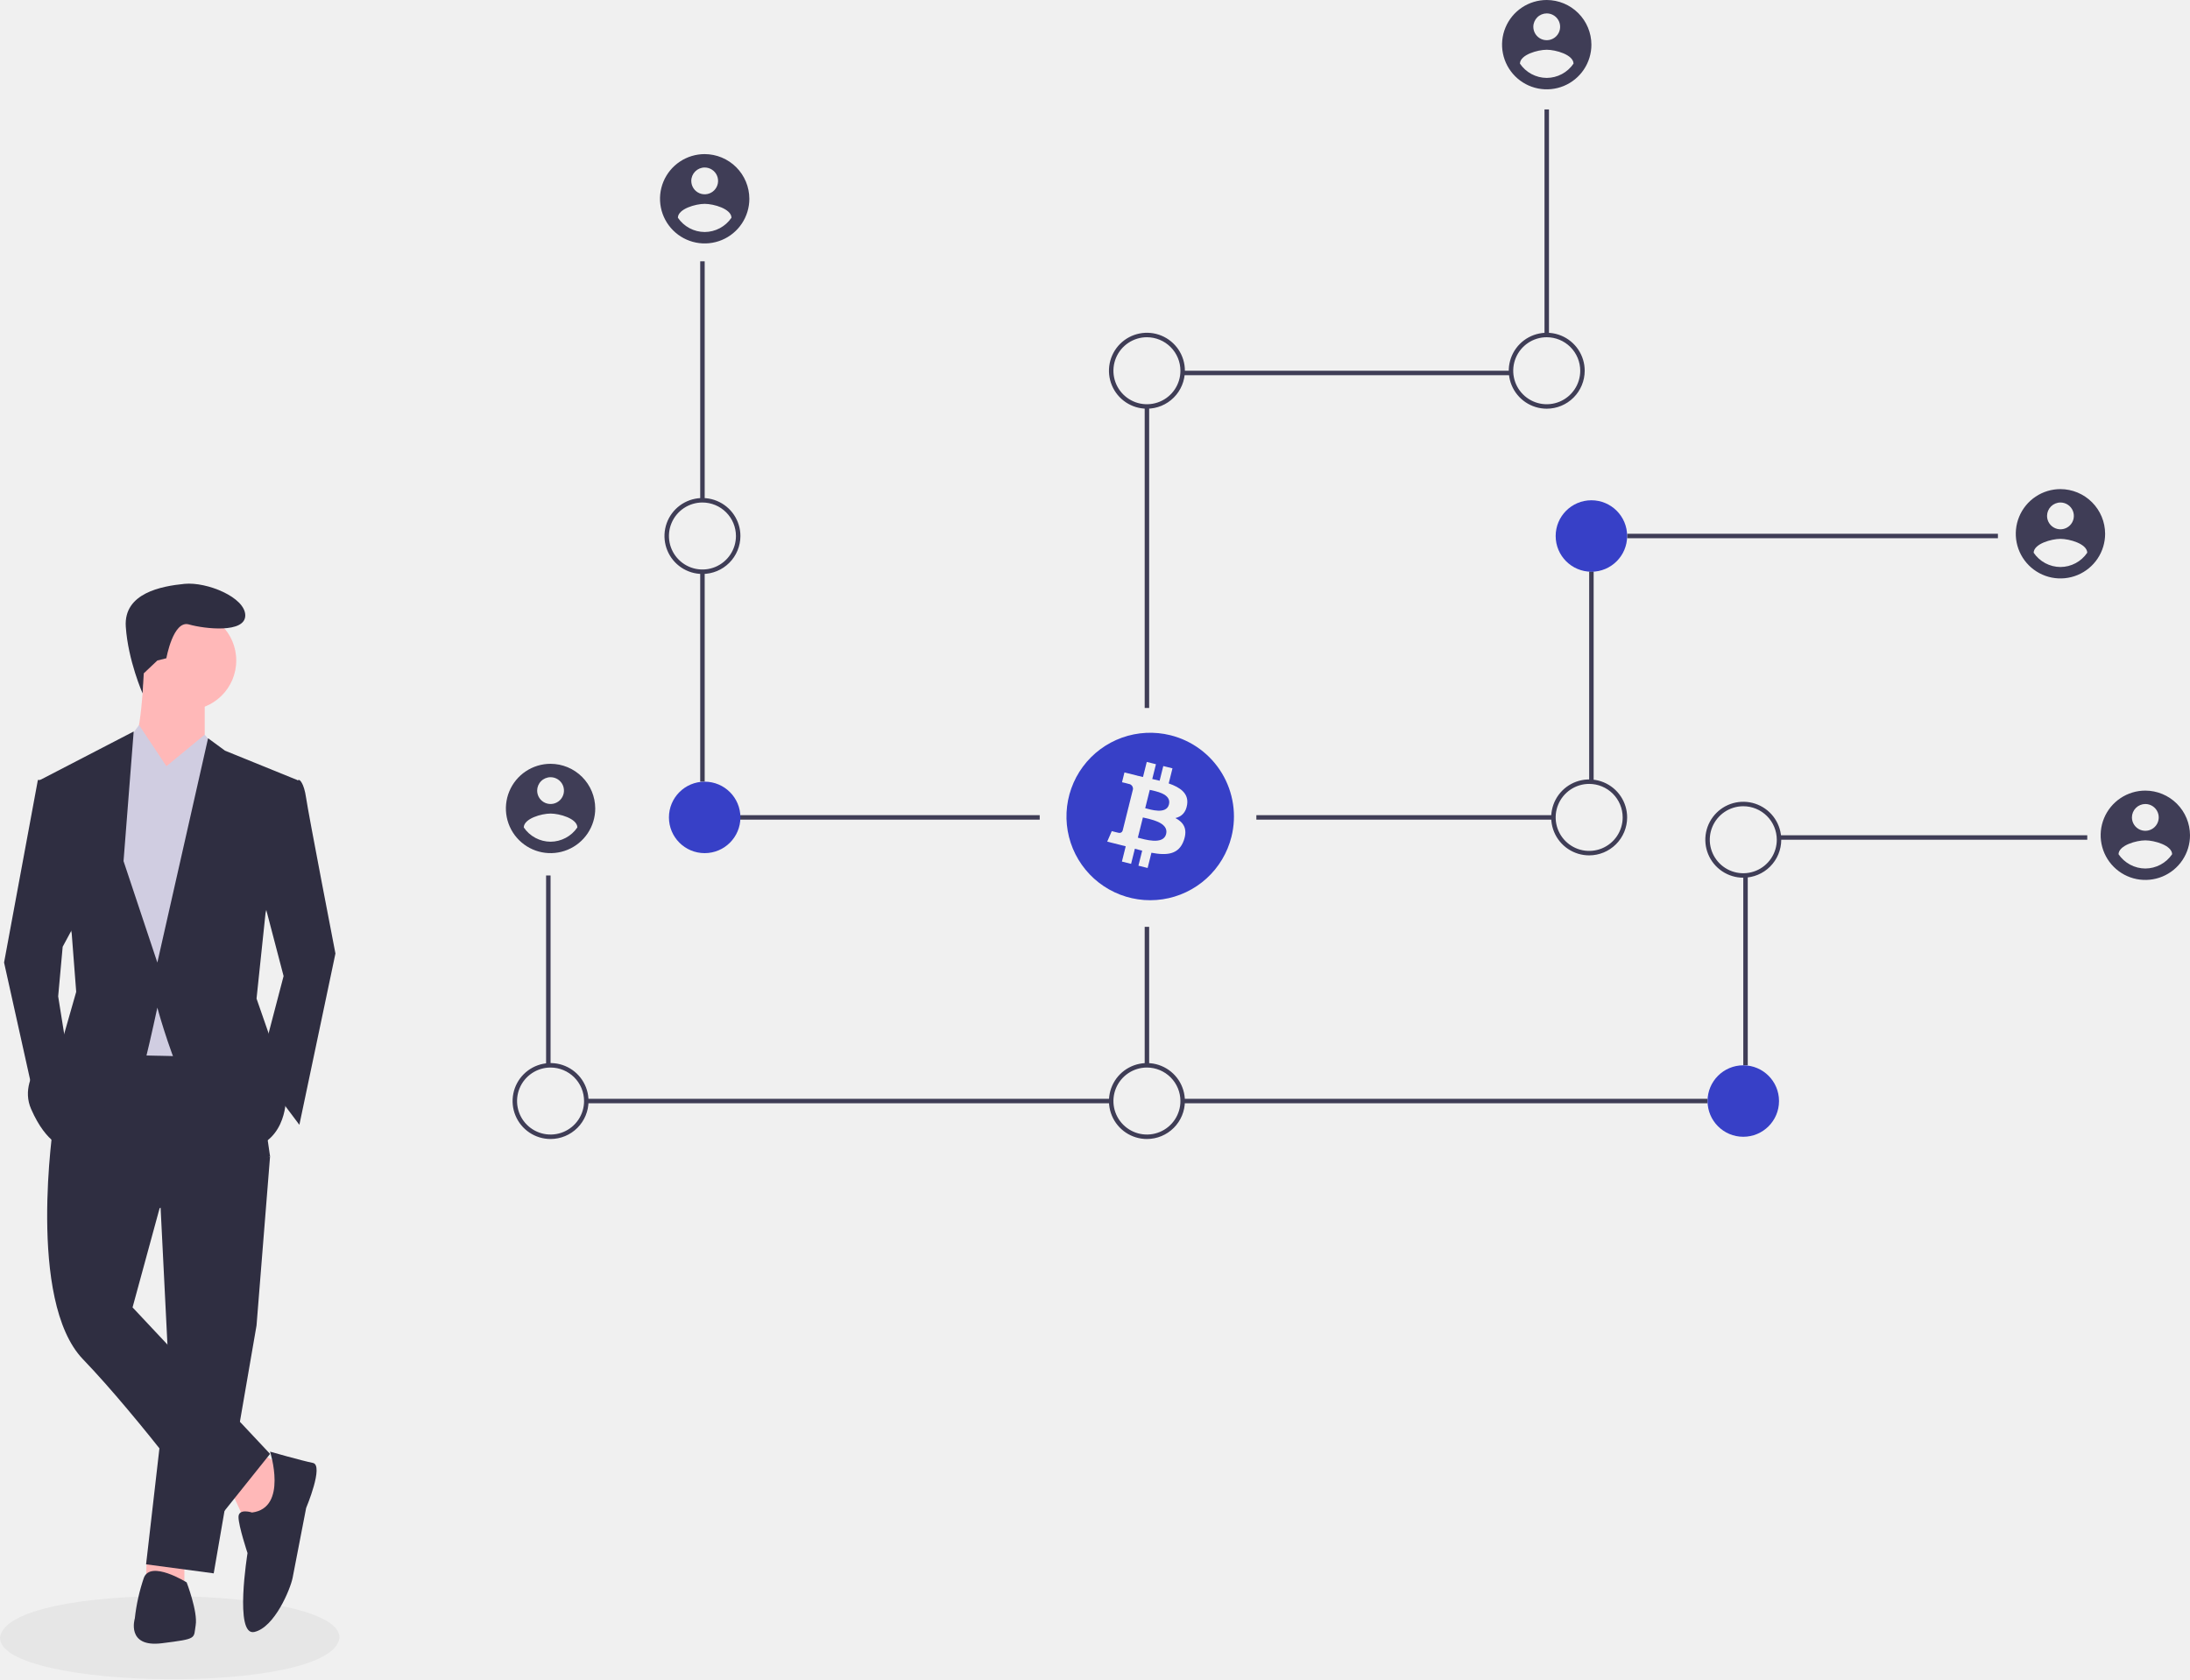
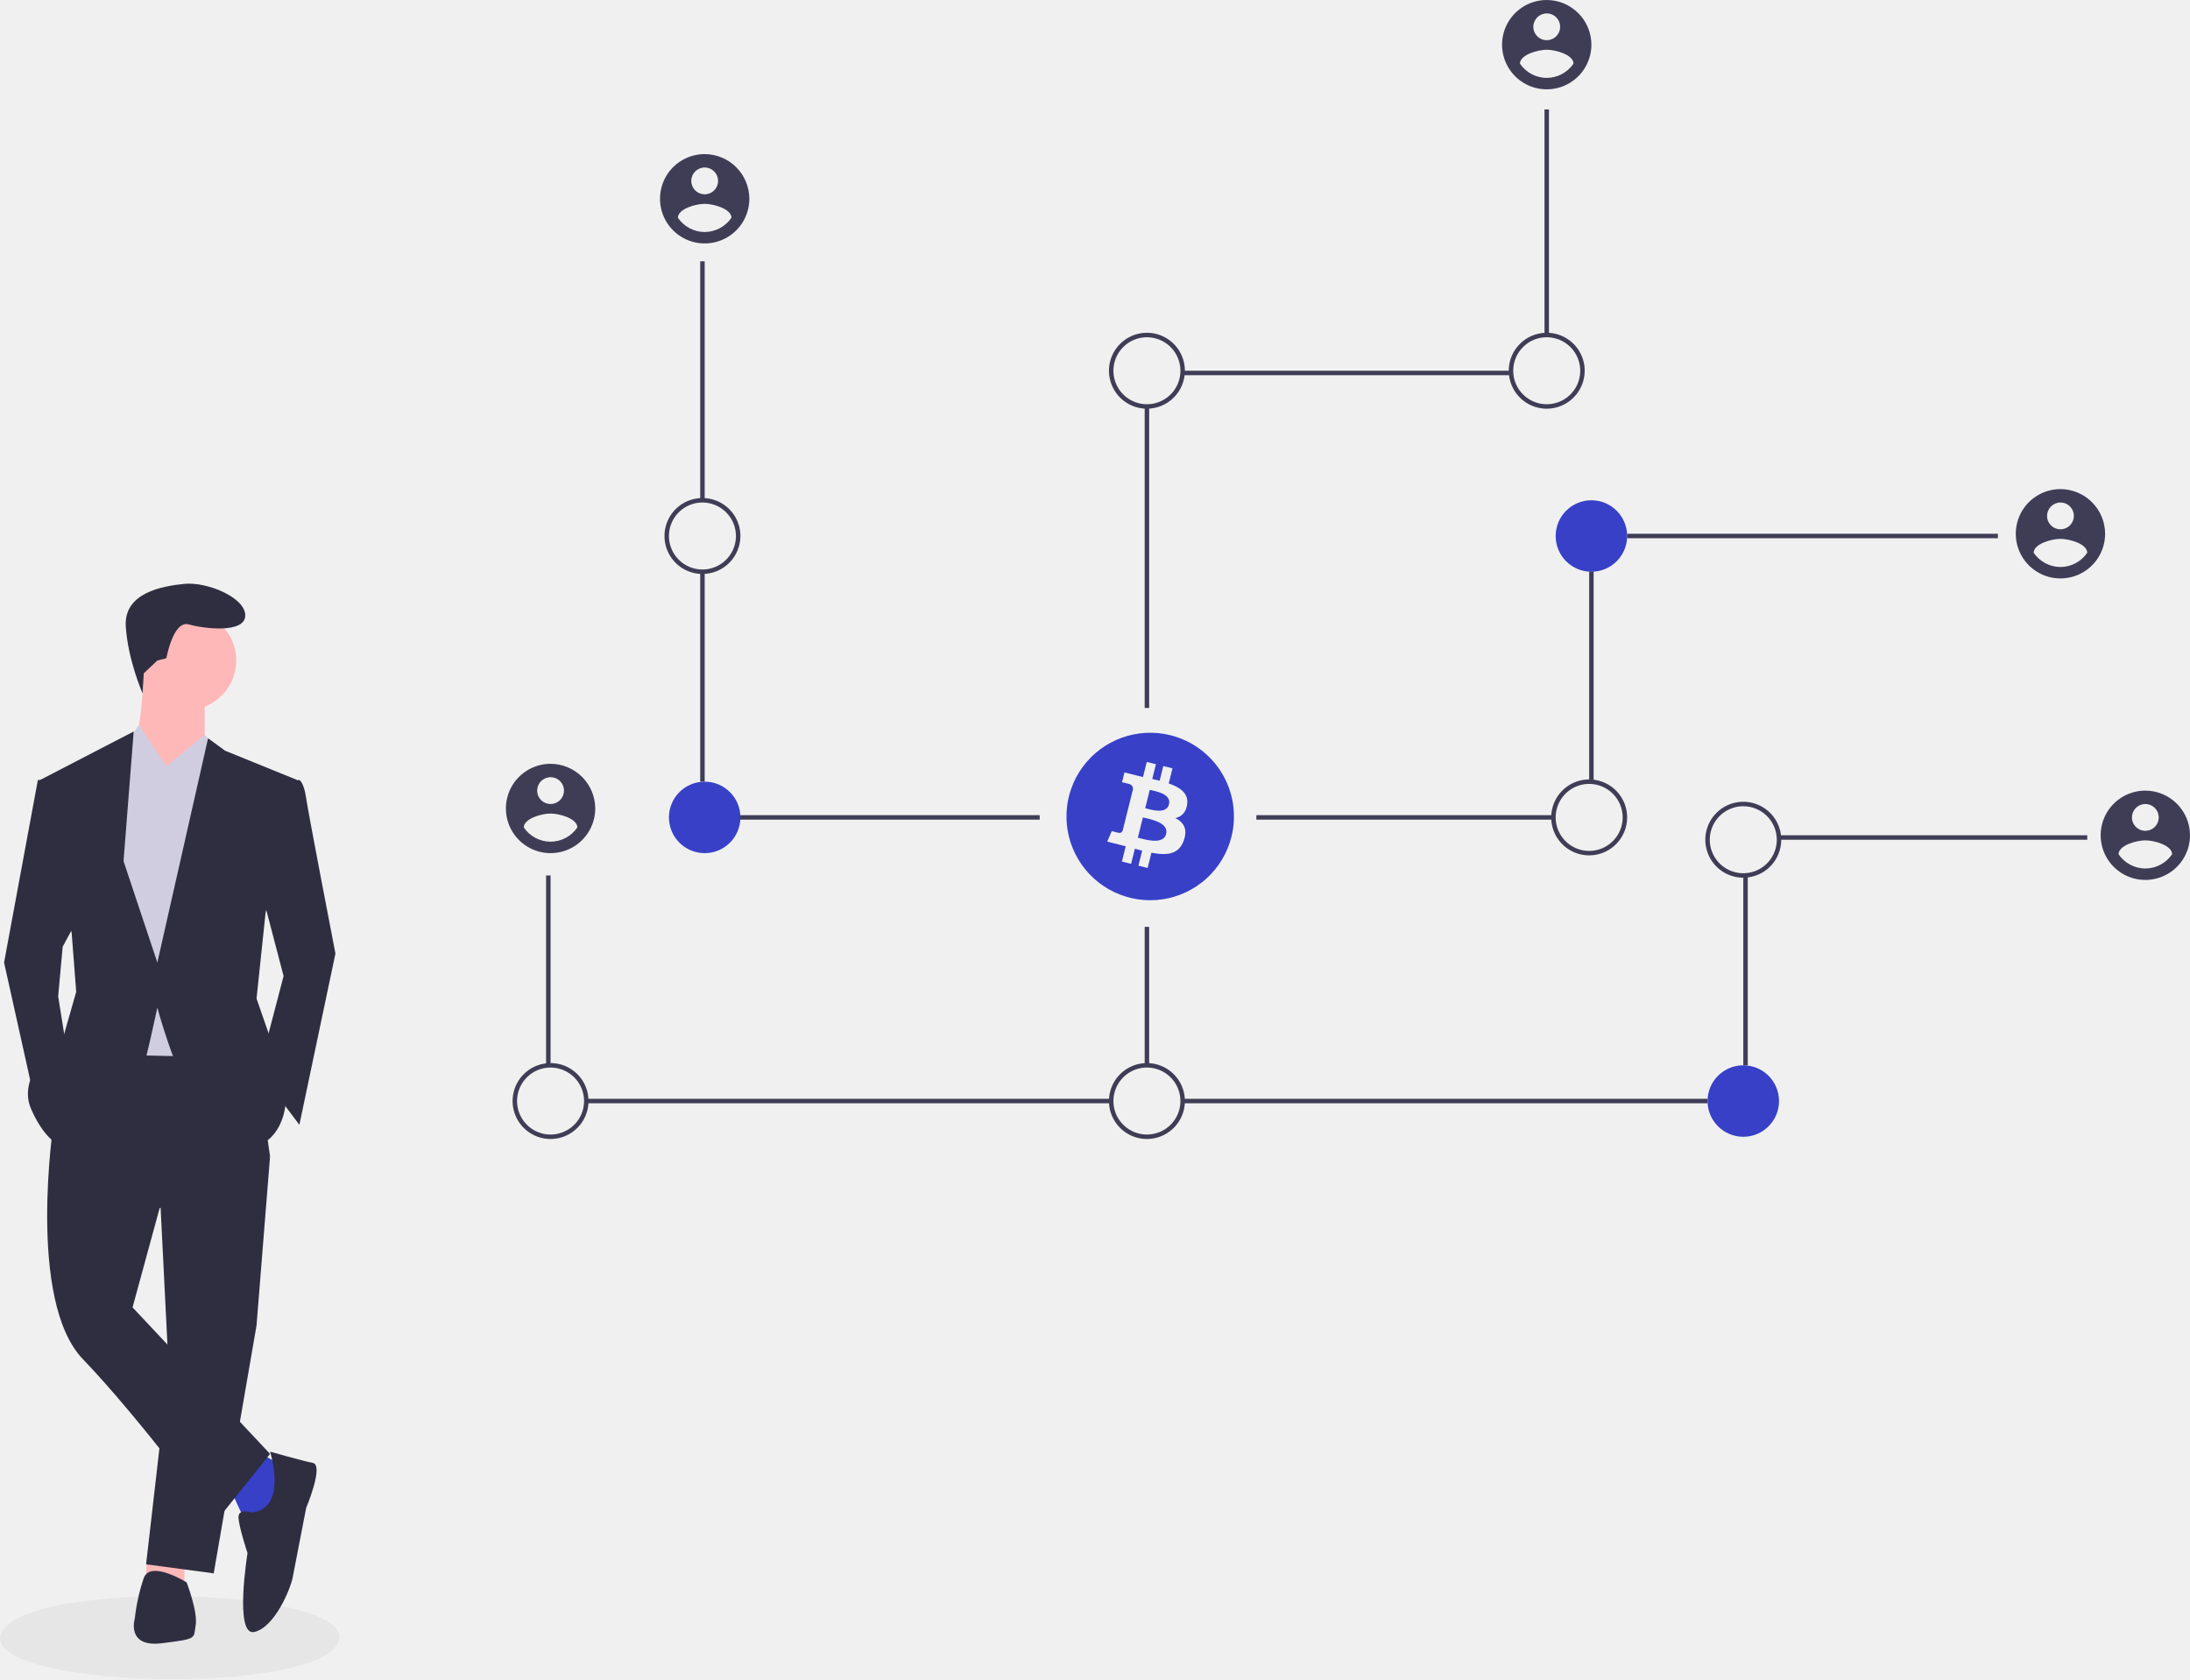
<svg xmlns="http://www.w3.org/2000/svg" width="455" height="349" viewBox="0 0 455 349" fill="none">
  <g clip-path="url(#clip0)">
    <path d="M146.406 54.294H145.478V103.947H146.406V54.294Z" fill="#3F3D56" />
    <path d="M146.406 118.728H145.478V162.418H146.406V118.728Z" fill="#3F3D56" />
    <path d="M216.013 169.379H144.085V170.307H216.013V169.379Z" fill="#3F3D56" />
    <path d="M114.386 181.908H113.458V221.353H114.386V181.908Z" fill="#3F3D56" />
    <path d="M230.863 228.313H121.811V229.242H230.863V228.313Z" fill="#3F3D56" />
    <path d="M321.818 22.738H320.89V69.608H321.818V22.738Z" fill="#3F3D56" />
    <path d="M313.928 77.032H245.696V77.961H313.928V77.032Z" fill="#3F3D56" />
    <path d="M238.751 84.457H237.823V147.105H238.751V84.457Z" fill="#3F3D56" />
    <path d="M145.942 119.261C144.381 119.261 142.856 118.798 141.559 117.932C140.261 117.065 139.25 115.833 138.653 114.391C138.056 112.95 137.9 111.364 138.204 109.833C138.509 108.303 139.26 106.897 140.363 105.794C141.467 104.691 142.872 103.939 144.403 103.635C145.933 103.331 147.519 103.487 148.961 104.084C150.402 104.681 151.634 105.692 152.501 106.989C153.368 108.287 153.831 109.812 153.831 111.372C153.828 113.464 152.996 115.469 151.517 116.948C150.038 118.427 148.033 119.259 145.942 119.261ZM145.942 104.411C144.565 104.411 143.219 104.82 142.074 105.585C140.93 106.349 140.038 107.437 139.511 108.709C138.984 109.98 138.846 111.38 139.115 112.73C139.383 114.081 140.046 115.321 141.02 116.294C141.993 117.268 143.233 117.931 144.584 118.199C145.934 118.468 147.333 118.33 148.605 117.803C149.877 117.276 150.964 116.384 151.729 115.239C152.494 114.095 152.902 112.749 152.902 111.372C152.9 109.527 152.166 107.758 150.861 106.453C149.556 105.148 147.787 104.414 145.942 104.411Z" fill="#3F3D56" />
    <path d="M114.386 236.666C112.826 236.666 111.3 236.204 110.003 235.337C108.706 234.47 107.695 233.238 107.098 231.796C106.5 230.355 106.344 228.769 106.649 227.238C106.953 225.708 107.704 224.302 108.808 223.199C109.911 222.096 111.317 221.344 112.847 221.04C114.377 220.736 115.963 220.892 117.405 221.489C118.846 222.086 120.078 223.097 120.945 224.394C121.812 225.692 122.275 227.217 122.275 228.777C122.273 230.869 121.441 232.874 119.962 234.353C118.483 235.832 116.478 236.664 114.386 236.666ZM114.386 221.817C113.009 221.817 111.663 222.225 110.519 222.99C109.374 223.754 108.482 224.842 107.955 226.114C107.428 227.385 107.29 228.785 107.559 230.135C107.828 231.486 108.49 232.726 109.464 233.699C110.437 234.673 111.678 235.336 113.028 235.604C114.378 235.873 115.778 235.735 117.05 235.208C118.322 234.681 119.409 233.789 120.174 232.645C120.939 231.5 121.347 230.154 121.347 228.777C121.345 226.932 120.611 225.163 119.306 223.858C118.001 222.553 116.231 221.819 114.386 221.817Z" fill="#3F3D56" />
    <path d="M146.405 177.268C150.506 177.268 153.83 173.944 153.83 169.843C153.83 165.742 150.506 162.418 146.405 162.418C142.305 162.418 138.98 165.742 138.98 169.843C138.98 173.944 142.305 177.268 146.405 177.268Z" fill="#3740C7" />
    <path d="M415.092 110.908H338.06V111.836H415.092V110.908Z" fill="#3F3D56" />
    <path d="M331.099 118.728H330.171V162.418H331.099V118.728Z" fill="#3F3D56" />
    <path d="M322.745 169.379H261.026V170.307H322.745V169.379Z" fill="#3F3D56" />
    <path d="M433.654 173.555H369.615V174.483H433.654V173.555Z" fill="#3F3D56" />
    <path d="M363.118 181.908H362.189V221.353H363.118V181.908Z" fill="#3F3D56" />
    <path d="M354.765 228.313H245.713V229.242H354.765V228.313Z" fill="#3F3D56" />
    <path d="M238.751 192.581H237.823V221.353H238.751V192.581Z" fill="#3F3D56" />
    <path d="M330.635 118.797C334.735 118.797 338.06 115.473 338.06 111.372C338.06 107.272 334.735 103.948 330.635 103.948C326.534 103.948 323.21 107.272 323.21 111.372C323.21 115.473 326.534 118.797 330.635 118.797Z" fill="#3740C7" />
    <path d="M321.353 84.921C319.792 84.921 318.267 84.459 316.97 83.592C315.673 82.725 314.661 81.493 314.064 80.051C313.467 78.61 313.311 77.024 313.615 75.493C313.92 73.963 314.671 72.557 315.774 71.454C316.878 70.351 318.283 69.6 319.814 69.295C321.344 68.991 322.93 69.147 324.372 69.744C325.813 70.341 327.045 71.352 327.912 72.65C328.779 73.947 329.242 75.472 329.242 77.032C329.239 79.124 328.407 81.129 326.928 82.608C325.45 84.087 323.444 84.919 321.353 84.921ZM321.353 70.072C319.976 70.072 318.63 70.48 317.486 71.245C316.341 72.01 315.449 73.097 314.922 74.369C314.395 75.641 314.257 77.04 314.526 78.39C314.794 79.741 315.457 80.981 316.431 81.954C317.404 82.928 318.645 83.591 319.995 83.859C321.345 84.128 322.745 83.99 324.017 83.463C325.288 82.936 326.376 82.044 327.14 80.9C327.905 79.755 328.314 78.409 328.314 77.032C328.311 75.187 327.577 73.418 326.273 72.113C324.968 70.808 323.198 70.074 321.353 70.072Z" fill="#3F3D56" />
    <path d="M238.288 84.921C236.728 84.921 235.203 84.459 233.905 83.592C232.608 82.725 231.597 81.493 231 80.051C230.403 78.61 230.247 77.024 230.551 75.493C230.855 73.963 231.607 72.557 232.71 71.454C233.813 70.351 235.219 69.6 236.749 69.295C238.28 68.991 239.866 69.147 241.307 69.744C242.749 70.341 243.981 71.352 244.848 72.65C245.715 73.947 246.177 75.472 246.177 77.032C246.175 79.124 245.343 81.129 243.864 82.608C242.385 84.087 240.38 84.919 238.288 84.921ZM238.288 70.072C236.912 70.072 235.566 70.48 234.421 71.245C233.276 72.01 232.384 73.097 231.857 74.369C231.331 75.641 231.193 77.04 231.461 78.39C231.73 79.741 232.393 80.981 233.366 81.954C234.34 82.928 235.58 83.591 236.93 83.859C238.281 84.128 239.68 83.99 240.952 83.463C242.224 82.936 243.311 82.044 244.076 80.9C244.841 79.755 245.249 78.409 245.249 77.032C245.247 75.187 244.513 73.418 243.208 72.113C241.903 70.808 240.134 70.074 238.288 70.072Z" fill="#3F3D56" />
    <path d="M362.19 182.372C360.629 182.372 359.104 181.909 357.807 181.042C356.51 180.176 355.498 178.944 354.901 177.502C354.304 176.061 354.148 174.474 354.452 172.944C354.757 171.414 355.508 170.008 356.611 168.905C357.715 167.802 359.12 167.05 360.651 166.746C362.181 166.441 363.767 166.598 365.209 167.195C366.65 167.792 367.882 168.803 368.749 170.1C369.616 171.398 370.079 172.923 370.079 174.483C370.076 176.575 369.244 178.58 367.765 180.059C366.286 181.538 364.281 182.37 362.19 182.372ZM362.19 167.522C360.813 167.522 359.467 167.931 358.322 168.695C357.178 169.46 356.286 170.547 355.759 171.819C355.232 173.091 355.094 174.491 355.363 175.841C355.631 177.191 356.294 178.432 357.268 179.405C358.241 180.379 359.481 181.042 360.832 181.31C362.182 181.579 363.582 181.441 364.853 180.914C366.125 180.387 367.212 179.495 367.977 178.35C368.742 177.206 369.15 175.86 369.15 174.483C369.148 172.638 368.414 170.868 367.109 169.563C365.804 168.258 364.035 167.524 362.19 167.522Z" fill="#3F3D56" />
    <path d="M362.189 236.202C366.29 236.202 369.614 232.878 369.614 228.777C369.614 224.677 366.29 221.353 362.189 221.353C358.089 221.353 354.765 224.677 354.765 228.777C354.765 232.878 358.089 236.202 362.189 236.202Z" fill="#3740C7" />
    <path d="M238.288 236.666C236.728 236.666 235.203 236.204 233.905 235.337C232.608 234.47 231.597 233.238 231 231.796C230.403 230.355 230.247 228.769 230.551 227.238C230.855 225.708 231.607 224.302 232.71 223.199C233.813 222.096 235.219 221.344 236.749 221.04C238.28 220.736 239.866 220.892 241.307 221.489C242.749 222.086 243.981 223.097 244.848 224.394C245.715 225.692 246.177 227.217 246.177 228.777C246.175 230.869 245.343 232.874 243.864 234.353C242.385 235.832 240.38 236.664 238.288 236.666ZM238.288 221.817C236.912 221.817 235.566 222.225 234.421 222.99C233.276 223.754 232.384 224.842 231.857 226.114C231.331 227.385 231.193 228.785 231.461 230.135C231.73 231.486 232.393 232.726 233.366 233.699C234.34 234.673 235.58 235.336 236.93 235.604C238.281 235.873 239.68 235.735 240.952 235.208C242.224 234.681 243.311 233.789 244.076 232.645C244.841 231.5 245.249 230.154 245.249 228.777C245.247 226.932 244.513 225.163 243.208 223.858C241.903 222.553 240.134 221.819 238.288 221.817Z" fill="#3F3D56" />
    <path d="M330.17 177.732C328.61 177.732 327.085 177.269 325.787 176.402C324.49 175.535 323.479 174.303 322.882 172.862C322.285 171.42 322.128 169.834 322.433 168.304C322.737 166.773 323.489 165.368 324.592 164.264C325.695 163.161 327.101 162.41 328.631 162.105C330.161 161.801 331.748 161.957 333.189 162.554C334.631 163.151 335.863 164.163 336.73 165.46C337.596 166.757 338.059 168.282 338.059 169.843C338.057 171.934 337.225 173.94 335.746 175.418C334.267 176.897 332.262 177.729 330.17 177.732ZM330.17 162.882C328.793 162.882 327.448 163.29 326.303 164.055C325.158 164.82 324.266 165.907 323.739 167.179C323.212 168.451 323.075 169.85 323.343 171.201C323.612 172.551 324.275 173.791 325.248 174.765C326.222 175.738 327.462 176.401 328.812 176.67C330.162 176.938 331.562 176.801 332.834 176.274C334.106 175.747 335.193 174.855 335.958 173.71C336.723 172.565 337.131 171.219 337.131 169.843C337.129 167.997 336.395 166.228 335.09 164.923C333.785 163.618 332.016 162.884 330.17 162.882Z" fill="#3F3D56" />
    <path d="M114.387 158.706C112.551 158.706 110.757 159.25 109.23 160.27C107.704 161.29 106.514 162.739 105.812 164.435C105.109 166.131 104.926 167.997 105.284 169.797C105.642 171.598 106.526 173.251 107.824 174.549C109.122 175.847 110.776 176.731 112.576 177.089C114.376 177.447 116.242 177.264 117.938 176.561C119.634 175.859 121.084 174.669 122.103 173.143C123.123 171.617 123.668 169.822 123.668 167.987C123.66 165.527 122.68 163.171 120.941 161.432C119.202 159.693 116.846 158.713 114.387 158.706ZM114.387 161.49C114.937 161.49 115.476 161.653 115.933 161.959C116.391 162.265 116.748 162.7 116.959 163.209C117.17 163.717 117.225 164.277 117.117 164.817C117.01 165.357 116.745 165.854 116.355 166.243C115.966 166.632 115.47 166.898 114.93 167.005C114.39 167.112 113.83 167.057 113.321 166.847C112.812 166.636 112.377 166.279 112.071 165.821C111.765 165.363 111.602 164.825 111.602 164.274C111.605 163.537 111.899 162.83 112.42 162.308C112.942 161.786 113.649 161.492 114.387 161.49ZM114.387 174.894C113.287 174.889 112.205 174.616 111.234 174.098C110.264 173.58 109.434 172.833 108.818 171.922C108.863 170.066 112.53 169.044 114.387 169.044C116.243 169.044 119.911 170.066 119.955 171.922C119.338 172.832 118.508 173.579 117.538 174.096C116.568 174.614 115.486 174.888 114.387 174.894Z" fill="#3F3D56" />
    <path d="M146.406 32.02C144.57 32.02 142.776 32.564 141.25 33.584C139.724 34.603 138.534 36.053 137.831 37.749C137.129 39.445 136.945 41.311 137.303 43.111C137.661 44.912 138.545 46.565 139.843 47.863C141.141 49.161 142.795 50.045 144.595 50.403C146.396 50.761 148.262 50.578 149.958 49.875C151.654 49.173 153.103 47.983 154.123 46.457C155.143 44.931 155.687 43.136 155.687 41.301C155.68 38.841 154.7 36.485 152.961 34.746C151.222 33.007 148.865 32.027 146.406 32.02ZM146.406 34.804C146.957 34.804 147.495 34.967 147.953 35.273C148.411 35.579 148.768 36.014 148.978 36.523C149.189 37.031 149.244 37.591 149.137 38.131C149.029 38.672 148.764 39.168 148.375 39.557C147.985 39.946 147.489 40.212 146.949 40.319C146.409 40.426 145.849 40.371 145.341 40.16C144.832 39.95 144.397 39.593 144.091 39.135C143.785 38.677 143.622 38.139 143.622 37.588C143.624 36.85 143.918 36.144 144.44 35.622C144.962 35.1 145.668 34.806 146.406 34.804ZM146.406 48.208C145.306 48.203 144.224 47.929 143.254 47.412C142.283 46.894 141.454 46.147 140.837 45.236C140.882 43.38 144.55 42.358 146.406 42.358C148.262 42.358 151.93 43.38 151.975 45.236C151.357 46.146 150.528 46.893 149.558 47.41C148.587 47.928 147.506 48.202 146.406 48.208Z" fill="#3F3D56" />
    <path d="M321.353 0C319.518 0 317.723 0.544 316.197 1.564C314.671 2.584 313.481 4.033 312.779 5.729C312.076 7.425 311.892 9.291 312.251 11.092C312.609 12.892 313.493 14.546 314.791 15.844C316.089 17.142 317.742 18.026 319.543 18.384C321.343 18.742 323.209 18.558 324.905 17.856C326.601 17.153 328.05 15.964 329.07 14.437C330.09 12.911 330.634 11.117 330.634 9.281C330.627 6.822 329.647 4.465 327.908 2.726C326.169 0.987 323.813 0.007 321.353 0ZM321.353 2.784C321.904 2.784 322.442 2.948 322.9 3.254C323.358 3.559 323.715 3.994 323.926 4.503C324.136 5.012 324.192 5.572 324.084 6.112C323.977 6.652 323.712 7.148 323.322 7.537C322.933 7.927 322.437 8.192 321.897 8.299C321.356 8.407 320.797 8.352 320.288 8.141C319.779 7.93 319.344 7.573 319.038 7.116C318.732 6.658 318.569 6.119 318.569 5.569C318.571 4.831 318.866 4.124 319.387 3.603C319.909 3.081 320.616 2.787 321.353 2.784ZM321.353 16.188C320.253 16.183 319.171 15.91 318.201 15.392C317.231 14.874 316.401 14.127 315.785 13.217C315.829 11.36 319.497 10.338 321.353 10.338C323.21 10.338 326.877 11.36 326.922 13.217C326.305 14.127 325.475 14.873 324.505 15.391C323.535 15.909 322.453 16.182 321.353 16.188Z" fill="#3F3D56" />
    <path d="M428.085 101.627C426.249 101.627 424.455 102.172 422.928 103.191C421.402 104.211 420.213 105.661 419.51 107.357C418.808 109.052 418.624 110.919 418.982 112.719C419.34 114.519 420.224 116.173 421.522 117.471C422.82 118.769 424.474 119.653 426.274 120.011C428.074 120.369 429.941 120.185 431.636 119.483C433.332 118.78 434.782 117.591 435.802 116.065C436.821 114.538 437.366 112.744 437.366 110.908C437.359 108.449 436.378 106.092 434.639 104.354C432.901 102.615 430.544 101.634 428.085 101.627ZM428.085 104.412C428.635 104.412 429.174 104.575 429.632 104.881C430.089 105.187 430.446 105.622 430.657 106.13C430.868 106.639 430.923 107.199 430.816 107.739C430.708 108.279 430.443 108.775 430.054 109.165C429.664 109.554 429.168 109.819 428.628 109.927C428.088 110.034 427.528 109.979 427.019 109.768C426.51 109.557 426.076 109.201 425.77 108.743C425.464 108.285 425.3 107.747 425.3 107.196C425.303 106.458 425.597 105.751 426.119 105.23C426.64 104.708 427.347 104.414 428.085 104.412ZM428.085 117.815C426.985 117.81 425.903 117.537 424.932 117.019C423.962 116.501 423.133 115.755 422.516 114.844C422.561 112.988 426.229 111.966 428.085 111.966C429.941 111.966 433.609 112.988 433.653 114.844C433.036 115.754 432.207 116.5 431.236 117.018C430.266 117.536 429.184 117.809 428.085 117.815Z" fill="#3F3D56" />
    <path d="M445.72 164.274C443.884 164.274 442.09 164.818 440.563 165.838C439.037 166.858 437.847 168.308 437.145 170.004C436.442 171.699 436.259 173.565 436.617 175.366C436.975 177.166 437.859 178.82 439.157 180.118C440.455 181.416 442.109 182.3 443.909 182.658C445.709 183.016 447.575 182.832 449.271 182.13C450.967 181.427 452.417 180.238 453.436 178.711C454.456 177.185 455.001 175.391 455.001 173.555C454.993 171.096 454.013 168.739 452.274 167C450.535 165.262 448.179 164.281 445.72 164.274ZM445.72 167.058C446.27 167.058 446.809 167.222 447.266 167.528C447.724 167.834 448.081 168.269 448.292 168.777C448.503 169.286 448.558 169.846 448.45 170.386C448.343 170.926 448.078 171.422 447.688 171.812C447.299 172.201 446.803 172.466 446.263 172.574C445.723 172.681 445.163 172.626 444.654 172.415C444.145 172.204 443.71 171.848 443.404 171.39C443.098 170.932 442.935 170.393 442.935 169.843C442.938 169.105 443.232 168.398 443.753 167.877C444.275 167.355 444.982 167.061 445.72 167.058ZM445.72 180.462C444.62 180.457 443.538 180.184 442.567 179.666C441.597 179.148 440.767 178.402 440.151 177.491C440.196 175.635 443.863 174.613 445.72 174.613C447.576 174.613 451.244 175.635 451.288 177.491C450.671 178.401 449.841 179.147 448.871 179.665C447.901 180.183 446.819 180.456 445.72 180.462Z" fill="#3F3D56" />
    <path d="M238.881 164.12L237.93 167.932C239.008 168.2 242.33 169.297 242.869 167.139C243.43 164.89 239.959 164.388 238.881 164.12Z" fill="#3740C7" />
    <path d="M237.451 169.856L236.402 174.059C237.697 174.381 241.689 175.662 242.279 173.291C242.896 170.819 238.745 170.179 237.451 169.856Z" fill="#3740C7" />
    <path d="M243.179 152.771C239.84 151.939 236.33 152.115 233.091 153.278C229.852 154.441 227.031 156.538 224.984 159.304C222.937 162.07 221.757 165.381 221.591 168.818C221.426 172.255 222.284 175.664 224.056 178.613C225.828 181.563 228.435 183.921 231.548 185.389C234.66 186.857 238.138 187.369 241.541 186.861C244.944 186.352 248.12 184.846 250.668 182.532C253.215 180.219 255.019 177.202 255.851 173.863C256.405 171.646 256.516 169.342 256.178 167.082C255.841 164.822 255.061 162.651 253.885 160.692C252.708 158.733 251.157 157.026 249.32 155.667C247.483 154.308 245.396 153.324 243.179 152.771ZM246.642 167.174C246.391 168.869 245.452 169.69 244.204 169.977C245.917 170.869 246.788 172.237 245.958 174.608C244.928 177.553 242.479 177.801 239.224 177.185L238.433 180.352L236.524 179.876L237.303 176.752C236.795 176.626 236.287 176.494 235.782 176.357L234.999 179.496L233.092 179.02L233.882 175.848C233.436 175.733 232.983 175.612 232.521 175.496L230.037 174.876L230.984 172.691C230.984 172.691 232.391 173.066 232.372 173.038C232.459 173.066 232.551 173.076 232.643 173.069C232.734 173.061 232.823 173.035 232.904 172.993C232.985 172.951 233.058 172.893 233.116 172.823C233.175 172.753 233.22 172.671 233.247 172.584L234.496 167.578C234.566 167.595 234.634 167.612 234.697 167.628C234.633 167.603 234.566 167.582 234.499 167.565L235.39 163.991C235.416 163.726 235.338 163.462 235.171 163.254C235.005 163.047 234.764 162.913 234.5 162.881C234.53 162.861 233.113 162.536 233.113 162.536L233.621 160.497L236.255 161.154L236.253 161.164C236.648 161.262 237.056 161.356 237.472 161.45L238.255 158.315L240.163 158.79L239.396 161.865C239.908 161.982 240.424 162.1 240.926 162.224L241.688 159.171L243.597 159.646L242.815 162.783C245.225 163.613 246.988 164.858 246.642 167.174Z" fill="#3740C7" />
    <path d="M70.536 340.286C69.215 352.294 -0.105 351.286 0 340.286C1.321 328.279 70.641 329.287 70.536 340.286Z" fill="#E6E6E6" />
-     <path d="M48.148 310.059L50.958 316.147L56.109 315.679L59.388 304.907L54.236 302.097L48.148 310.059Z" fill="#FFB8B8" />
+     <path d="M48.148 310.059L50.958 316.147L56.109 315.679L59.388 304.907L54.236 302.097L48.148 310.059Z" fill="#3740C7" />
    <path d="M30.462 324.081L30.351 328.324L38.312 328.792V323.641L30.462 324.081Z" fill="#FFB8B8" />
    <path d="M33.16 246.833L35.034 284.3L30.351 325.046L44.401 326.919L53.299 275.402L56.109 240.276L33.16 246.833Z" fill="#2F2E41" />
    <path d="M11.148 233.251C11.148 233.251 5.528 270.25 17.236 282.426C28.945 294.603 44.869 316.147 44.869 316.147L56.109 302.097L27.54 271.655L33.16 251.048L56.109 240.276L52.362 214.517L18.642 214.049L11.148 233.251Z" fill="#2F2E41" />
    <path d="M38.78 147.544C44.471 147.544 49.084 142.931 49.084 137.241C49.084 131.55 44.471 126.937 38.78 126.937C33.09 126.937 28.477 131.55 28.477 137.241C28.477 142.931 33.09 147.544 38.78 147.544Z" fill="#FFB8B8" />
    <path d="M29.882 139.583C29.882 139.583 29.414 154.101 27.072 155.974C24.731 157.848 35.502 165.81 35.502 165.81L42.528 154.569V144.266L29.882 139.583Z" fill="#FFB8B8" />
    <path d="M34.565 159.253L28.879 150.667L25.667 155.038L20.983 168.152L24.73 219.2L46.742 219.669L49.552 161.126L42.527 152.696L34.565 159.253Z" fill="#D0CDE1" />
    <path d="M58.451 162.531L62.198 162.063C62.198 162.063 63.134 162.531 63.603 165.81C64.071 169.088 69.691 198.125 69.691 198.125L62.198 233.719L53.768 222.479L58.919 202.809L53.768 183.138L58.451 162.531Z" fill="#2F2E41" />
    <path d="M10.681 162.062H7.871L0.846 199.998L7.402 229.504L13.959 218.732L12.085 207.024L13.022 196.72L16.301 190.631L10.681 162.062Z" fill="#2F2E41" />
    <path d="M52.363 314.274C52.363 314.274 49.553 313.337 49.553 315.211C49.553 317.084 51.426 322.704 51.426 322.704C51.426 322.704 48.616 340.033 52.831 339.096C57.046 338.159 60.325 330.197 60.793 327.856C61.261 325.514 63.603 313.337 63.603 313.337C63.603 313.337 67.35 304.439 65.008 303.97C62.666 303.502 56.109 301.629 56.109 301.629C56.109 301.629 59.856 313.337 52.363 314.274Z" fill="#2F2E41" />
    <path d="M38.781 328.793C38.781 328.793 31.287 324.109 29.882 327.856C28.951 330.589 28.322 333.416 28.009 336.286C28.009 336.286 26.136 342.375 33.629 341.438C41.123 340.501 40.186 340.501 40.654 337.691C41.123 334.881 38.781 328.793 38.781 328.793Z" fill="#2F2E41" />
    <path d="M32.692 137.241L34.565 136.772C34.565 136.772 35.97 128.81 39.249 129.747C42.527 130.684 50.957 131.621 50.957 127.874C50.957 124.127 42.995 120.849 38.312 121.317C33.629 121.785 25.667 123.19 26.135 130.215C26.603 137.241 29.625 144.075 29.625 144.075L29.869 139.909L32.692 137.241Z" fill="#2F2E41" />
    <path d="M42.527 164.873L34.565 159.253L42.527 152.696L45.291 156.013L42.527 164.873Z" fill="#D0CDE1" />
    <path d="M27.539 164.405L34.565 159.253L28.945 150.823L25.666 155.038L27.539 164.405Z" fill="#D0CDE1" />
    <path d="M61.729 162.063L46.742 155.974L43.23 153.398L32.692 199.998L25.667 178.923L27.774 151.993L8.338 162.063L14.895 193.91L15.832 206.087L13.022 215.922C13.022 215.922 3.187 222.947 6.465 230.441C9.743 237.934 13.49 238.402 13.49 238.402C13.49 238.402 29.414 223.416 30.35 219.669C31.287 215.922 32.692 209.365 32.692 209.365C32.692 209.365 40.654 239.339 50.021 238.871C59.388 238.402 59.388 228.567 59.388 228.567L57.046 218.264L53.299 207.492L55.172 189.695L61.729 162.063Z" fill="#2F2E41" />
  </g>
  <defs>
    <clipPath id="clip0">
      <rect width="455" height="348.918" fill="white" />
    </clipPath>
  </defs>
</svg>
